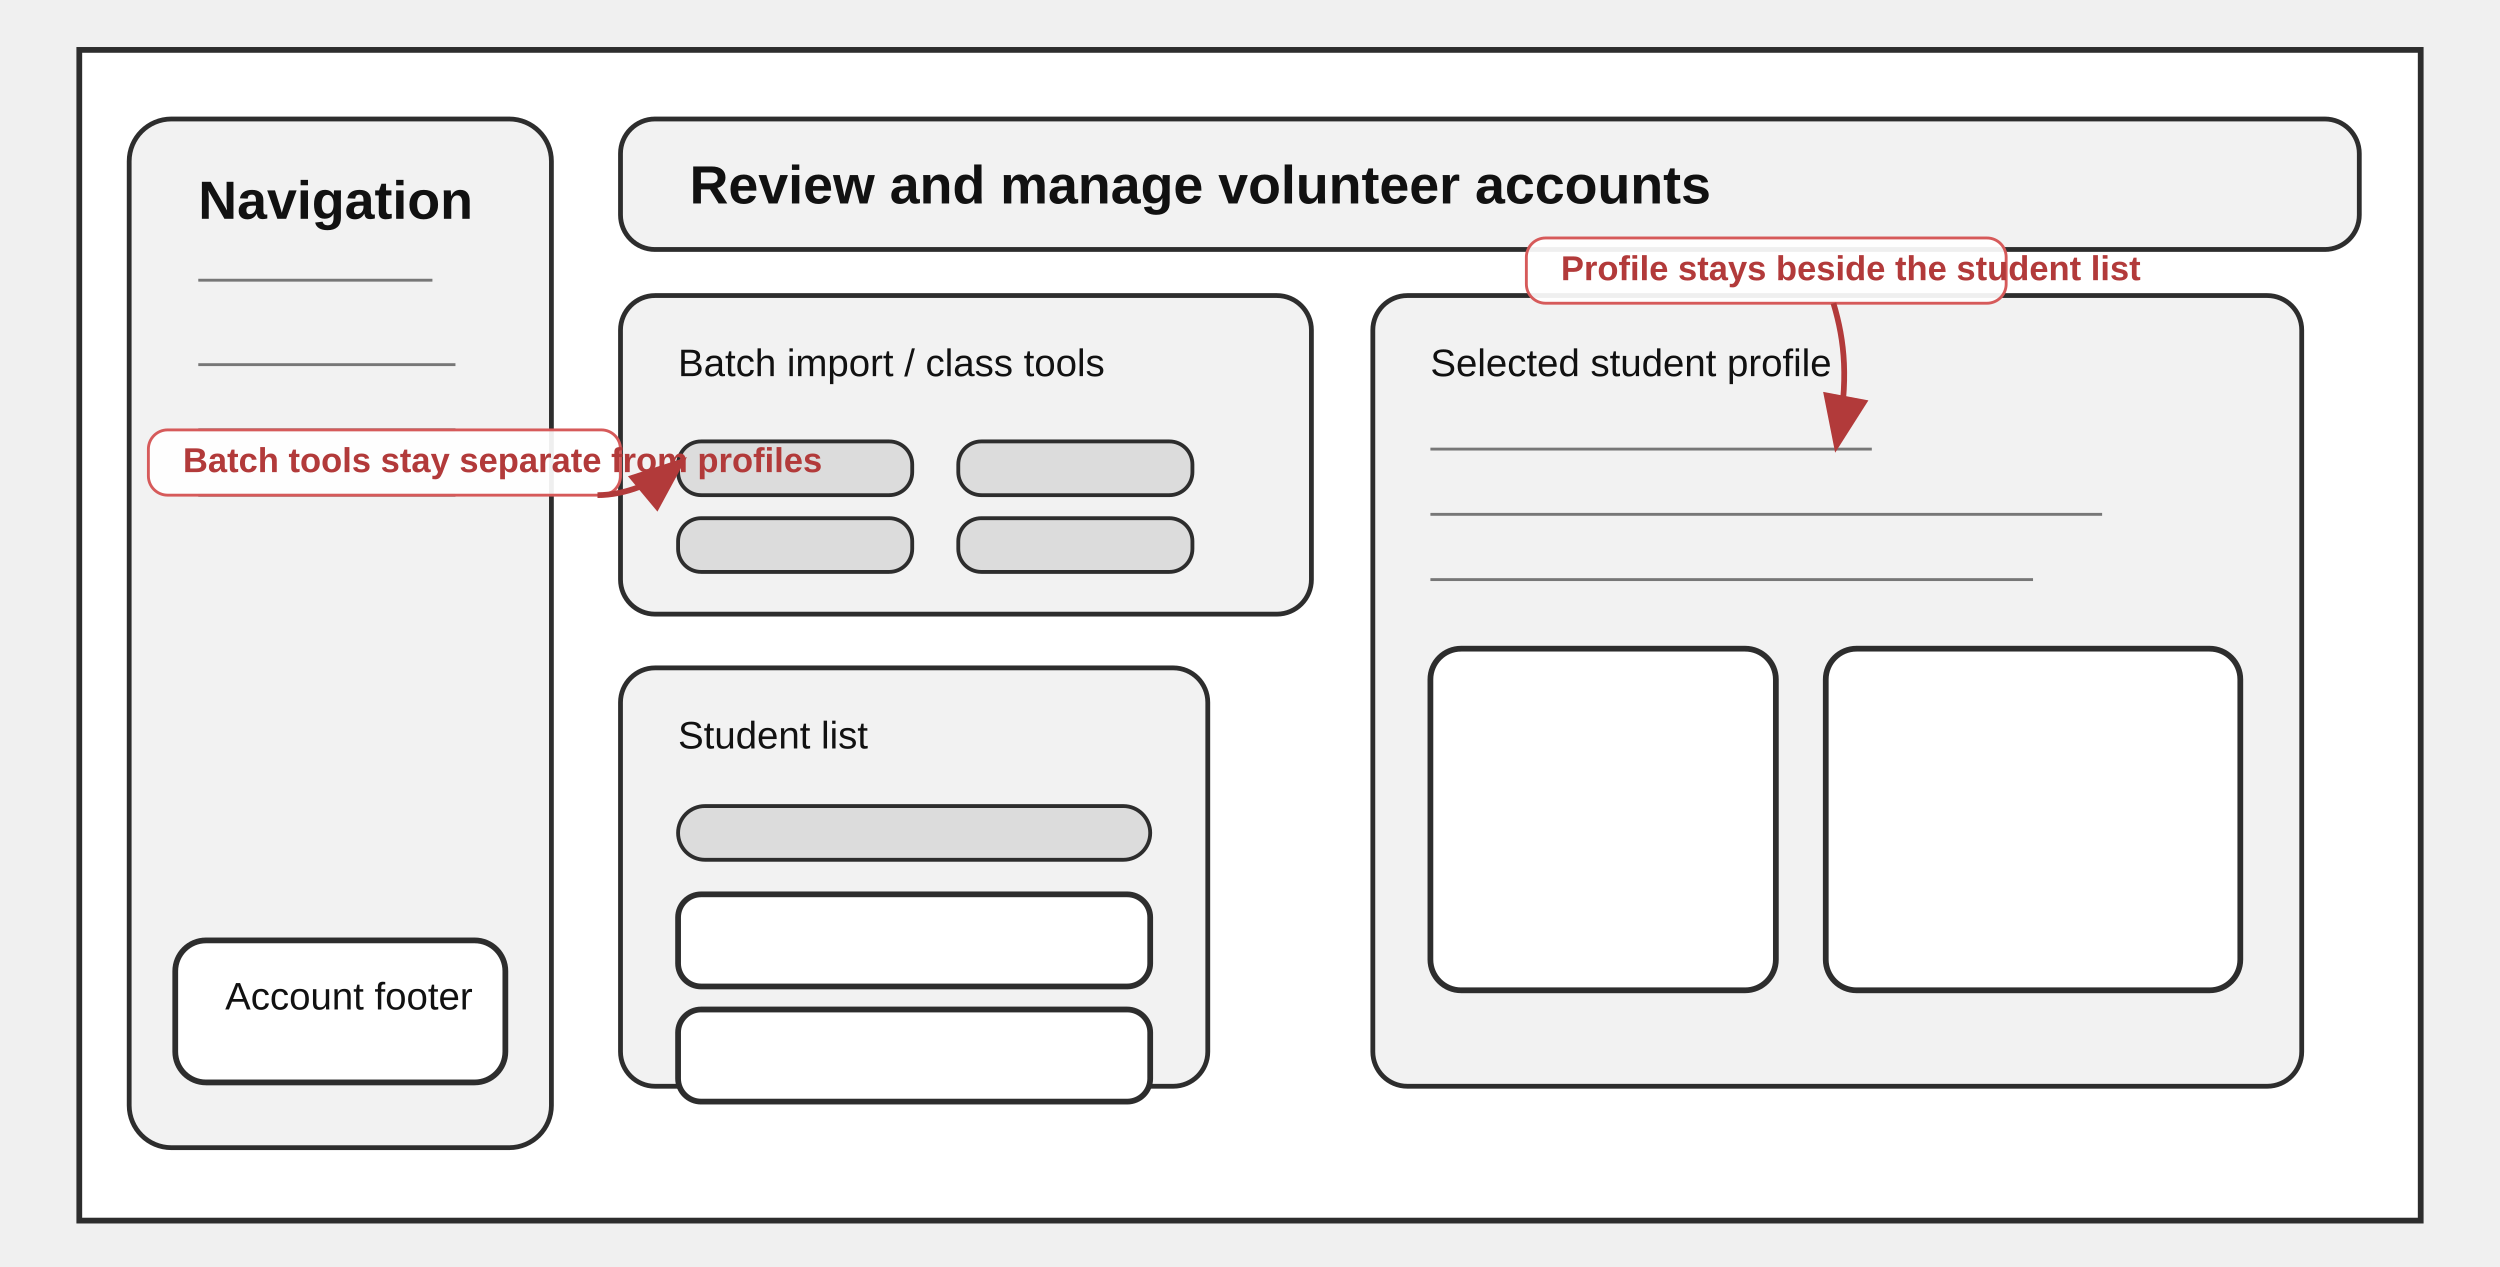
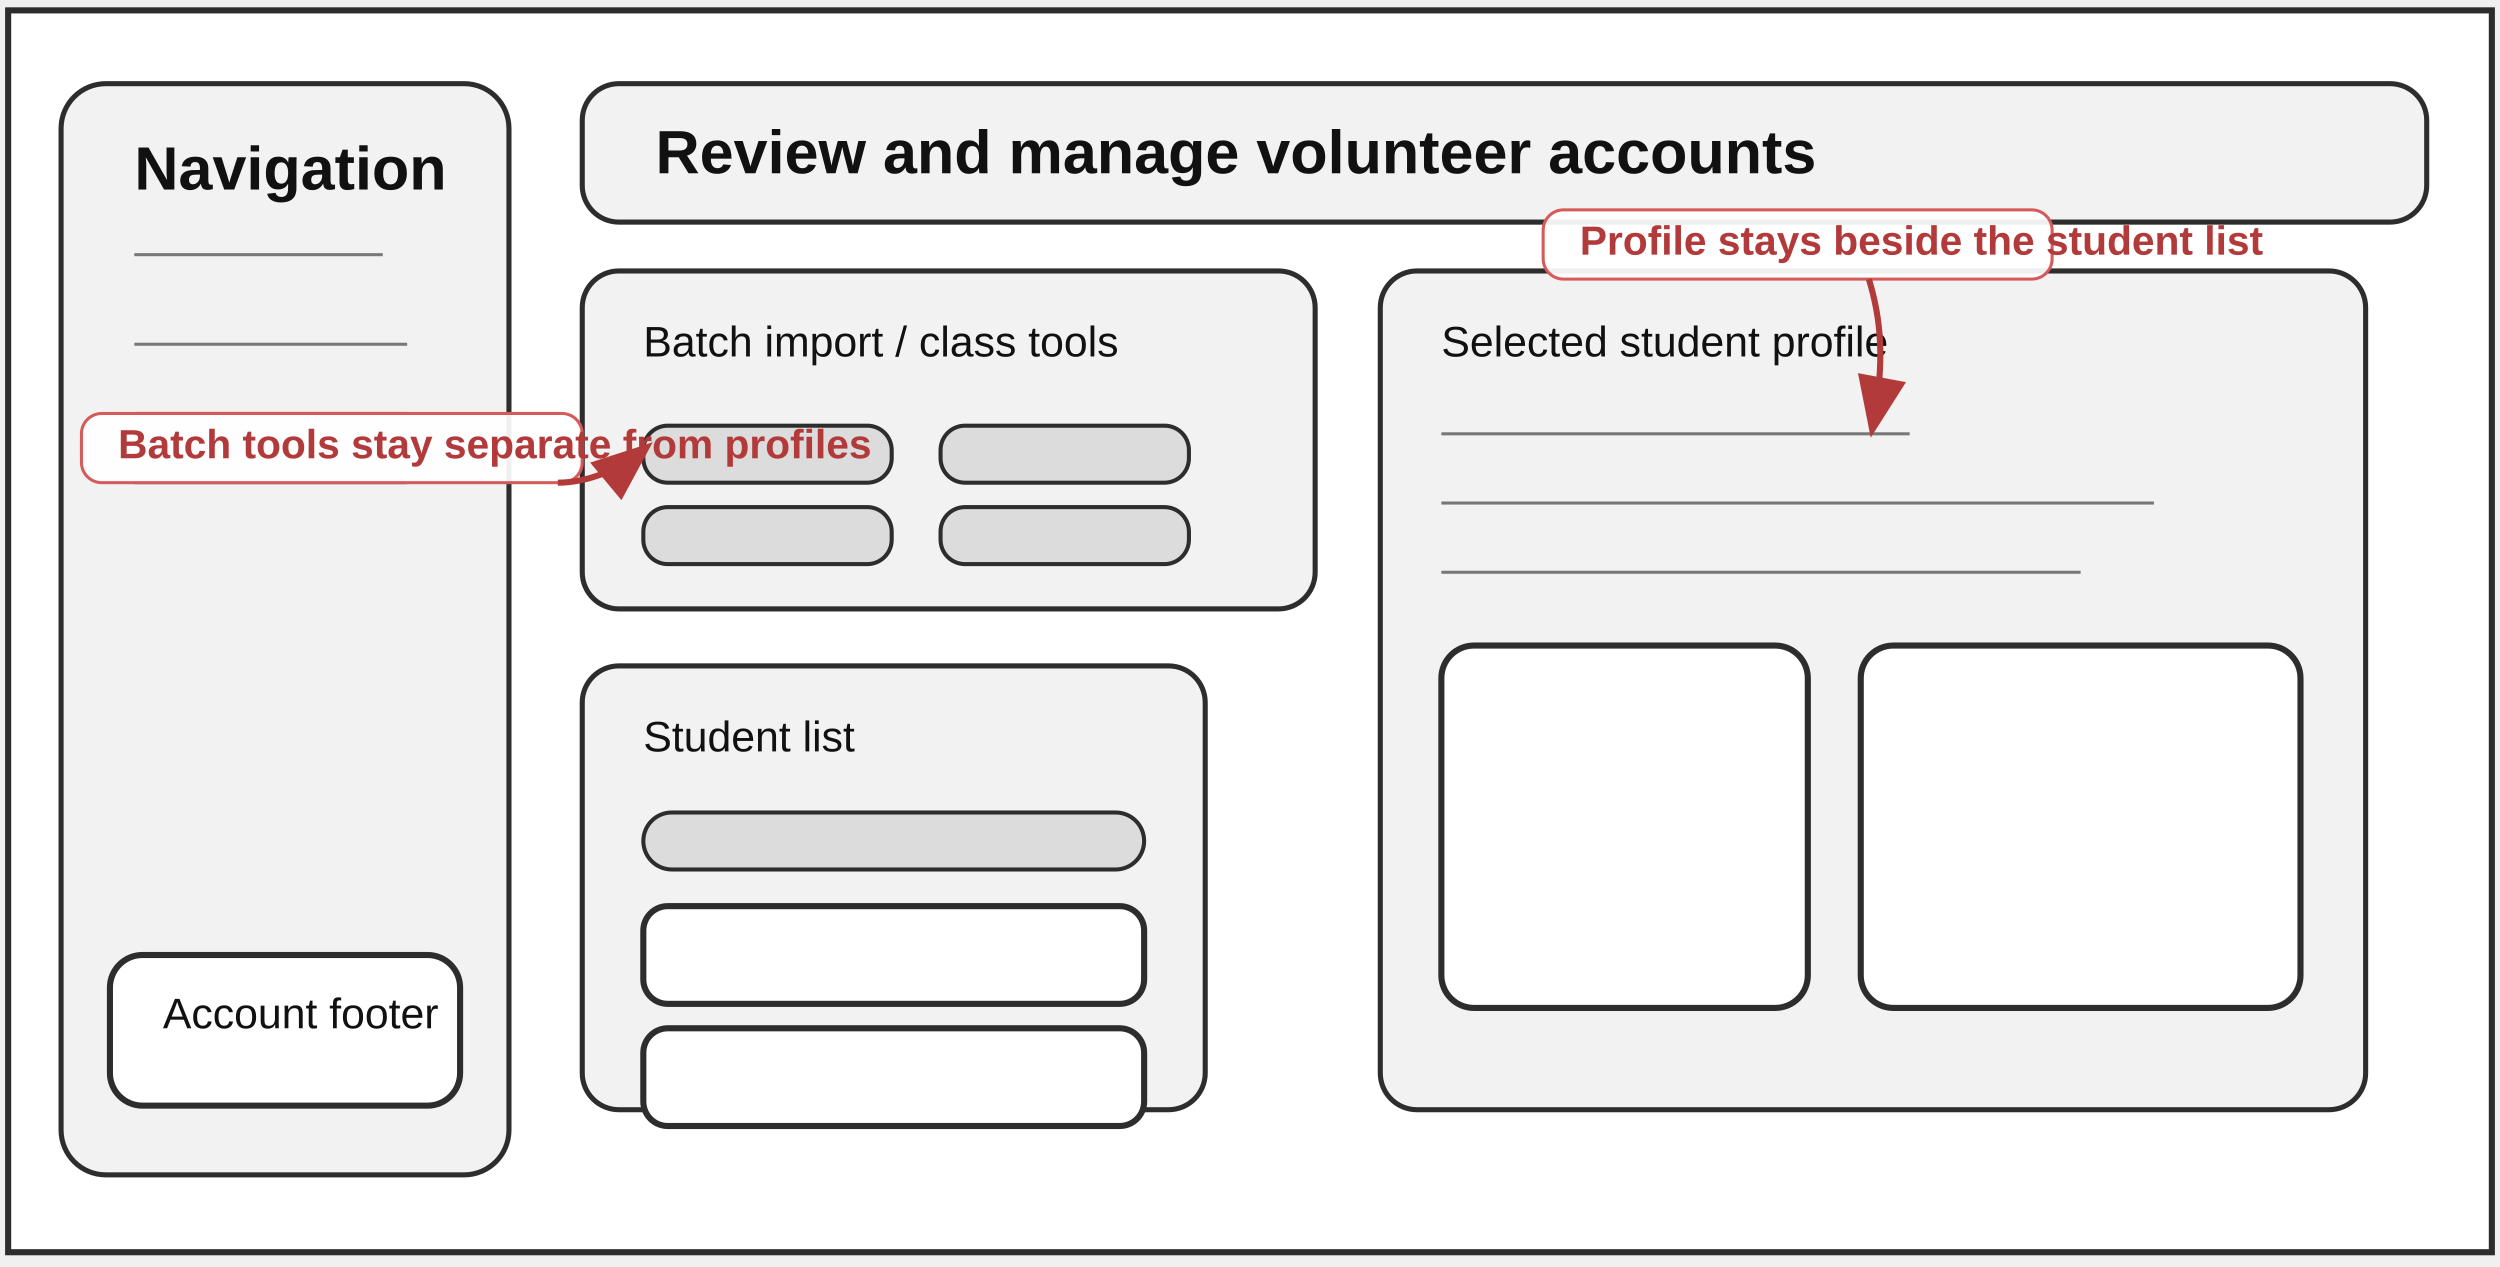
- <svg xmlns="http://www.w3.org/2000/svg" width="1500" height="760" viewBox="140 70 1280 660">
+ <svg xmlns="http://www.w3.org/2000/svg" width="1500" height="760" viewBox="166 92 1228 620">
  <defs>
    <style>
      .frame { fill: #ffffff; stroke: #2d2d2d; stroke-width: 3; }
      .panel { fill: #f2f2f2; stroke: #2d2d2d; stroke-width: 2.5; }
      .soft { fill: #dcdcdc; stroke: #2d2d2d; stroke-width: 2; }
      .muted { stroke: #777; stroke-width: 1.5; }
      .label-box { fill: rgba(255,255,255,0.92); stroke: #d65a5a; stroke-width: 1.5; rx: 10; }
-       .label { font-family: 'Helvetica Neue', Arial, sans-serif; font-size: 18px; font-weight: 600; fill: #b23a3a; }
+       .label { font-family: 'Helvetica Neue', Arial, sans-serif; font-size: 20px; font-weight: 600; fill: #b23a3a; }
      .caption { font-family: 'Times New Roman', serif; font-size: 28px; fill: #7c7c7c; font-style: italic; }
-       .ui { font-family: 'Helvetica Neue', Arial, sans-serif; font-size: 20px; fill: #111; }
-       .title { font-family: 'Helvetica Neue', Arial, sans-serif; font-size: 28px; fill: #111; font-weight: 600; }
+       .ui { font-family: 'Helvetica Neue', Arial, sans-serif; font-size: 21px; fill: #111; }
+       .title { font-family: 'Helvetica Neue', Arial, sans-serif; font-size: 30px; fill: #111; font-weight: 600; }
      .arrow { stroke: #b23a3a; stroke-width: 3; fill: none; marker-end: url(#arrowhead); }
    </style>
    <marker id="arrowhead" markerWidth="10" markerHeight="8" refX="8" refY="4" orient="auto">
      <polygon points="0,0 10,4 0,8" fill="#b23a3a" />
    </marker>
  </defs>
  <rect x="170" y="96" width="1220" height="610" class="frame" />
  <rect x="196" y="132" width="220" height="536" rx="22" class="panel" />
  <text x="232" y="184" class="title">Navigation</text>
  <line x1="232" y1="216" x2="354" y2="216" class="muted" />
  <line x1="232" y1="260" x2="366" y2="260" class="muted" />
  <line x1="232" y1="294" x2="366" y2="294" class="muted" />
  <line x1="232" y1="328" x2="366" y2="328" class="muted" />
  <rect x="220" y="560" width="172" height="74" rx="16" class="frame" />
  <text x="246" y="596" class="ui">Account footer</text>
  <rect x="452" y="132" width="906" height="68" rx="18" class="panel" />
  <text x="488" y="176" class="title">Review and manage volunteer accounts</text>
  <rect x="452" y="224" width="360" height="166" rx="18" class="panel" />
  <text x="482" y="266" class="ui">Batch import / class tools</text>
  <rect x="482" y="300" width="122" height="28" rx="12" class="soft" />
  <rect x="482" y="340" width="122" height="28" rx="12" class="soft" />
  <rect x="628" y="300" width="122" height="28" rx="12" class="soft" />
  <rect x="628" y="340" width="122" height="28" rx="12" class="soft" />
  <rect x="452" y="418" width="306" height="218" rx="18" class="panel" />
  <text x="482" y="460" class="ui">Student list</text>
  <rect x="482" y="490" width="246" height="28" rx="14" class="soft" />
  <rect x="482" y="536" width="246" height="48" rx="12" class="frame" />
  <rect x="482" y="596" width="246" height="48" rx="12" class="frame" />
  <rect x="844" y="224" width="484" height="412" rx="18" class="panel" />
  <text x="874" y="266" class="ui">Selected student profile</text>
  <line x1="874" y1="304" x2="1104" y2="304" class="muted" />
  <line x1="874" y1="338" x2="1224" y2="338" class="muted" />
  <line x1="874" y1="372" x2="1188" y2="372" class="muted" />
  <rect x="874" y="408" width="180" height="178" rx="16" class="frame" />
  <rect x="1080" y="408" width="216" height="178" rx="16" class="frame" />
  <rect x="924" y="194" width="250" height="34" class="label-box" />
  <text x="942" y="216" class="label">Profile stays beside the student list</text>
  <path d="M 1084 228 C 1090 248, 1092 268, 1086 300" class="arrow" />
  <rect x="206" y="294" width="246" height="34" class="label-box" />
  <text x="224" y="316" class="label">Batch tools stay separate from profiles</text>
  <path d="M 440 328 C 454 328, 470 322, 482 312" class="arrow" />
</svg>
